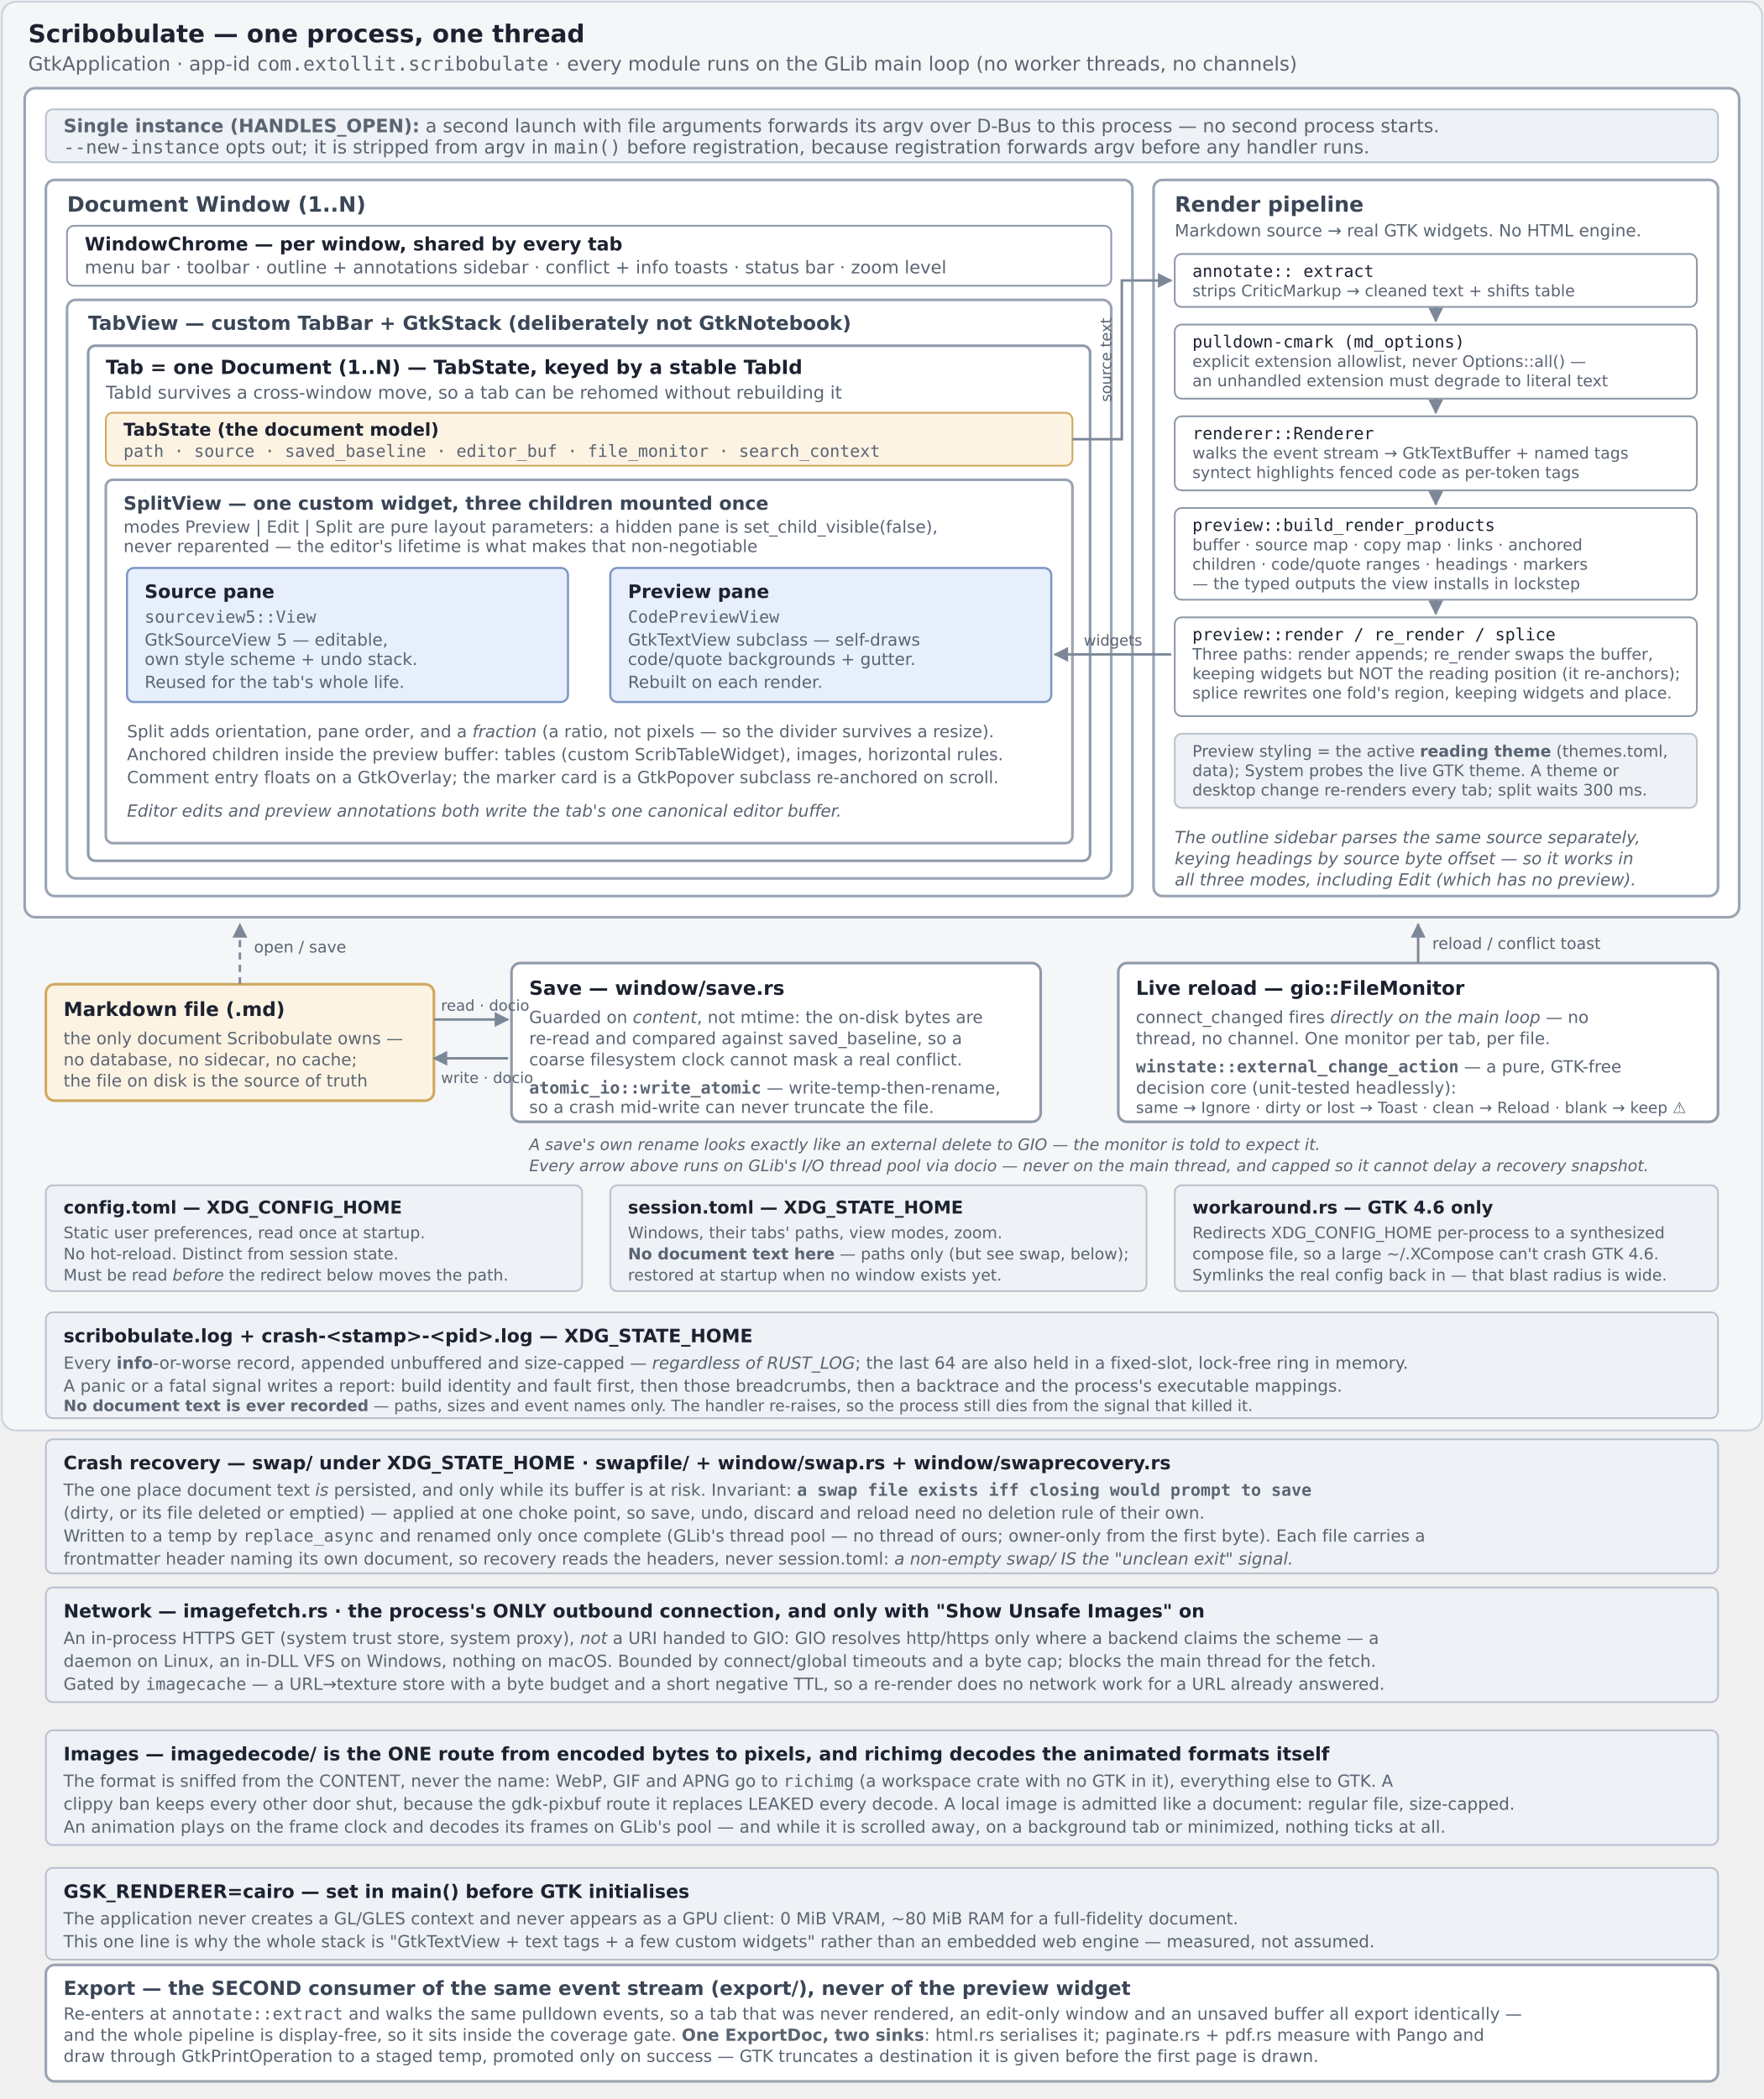
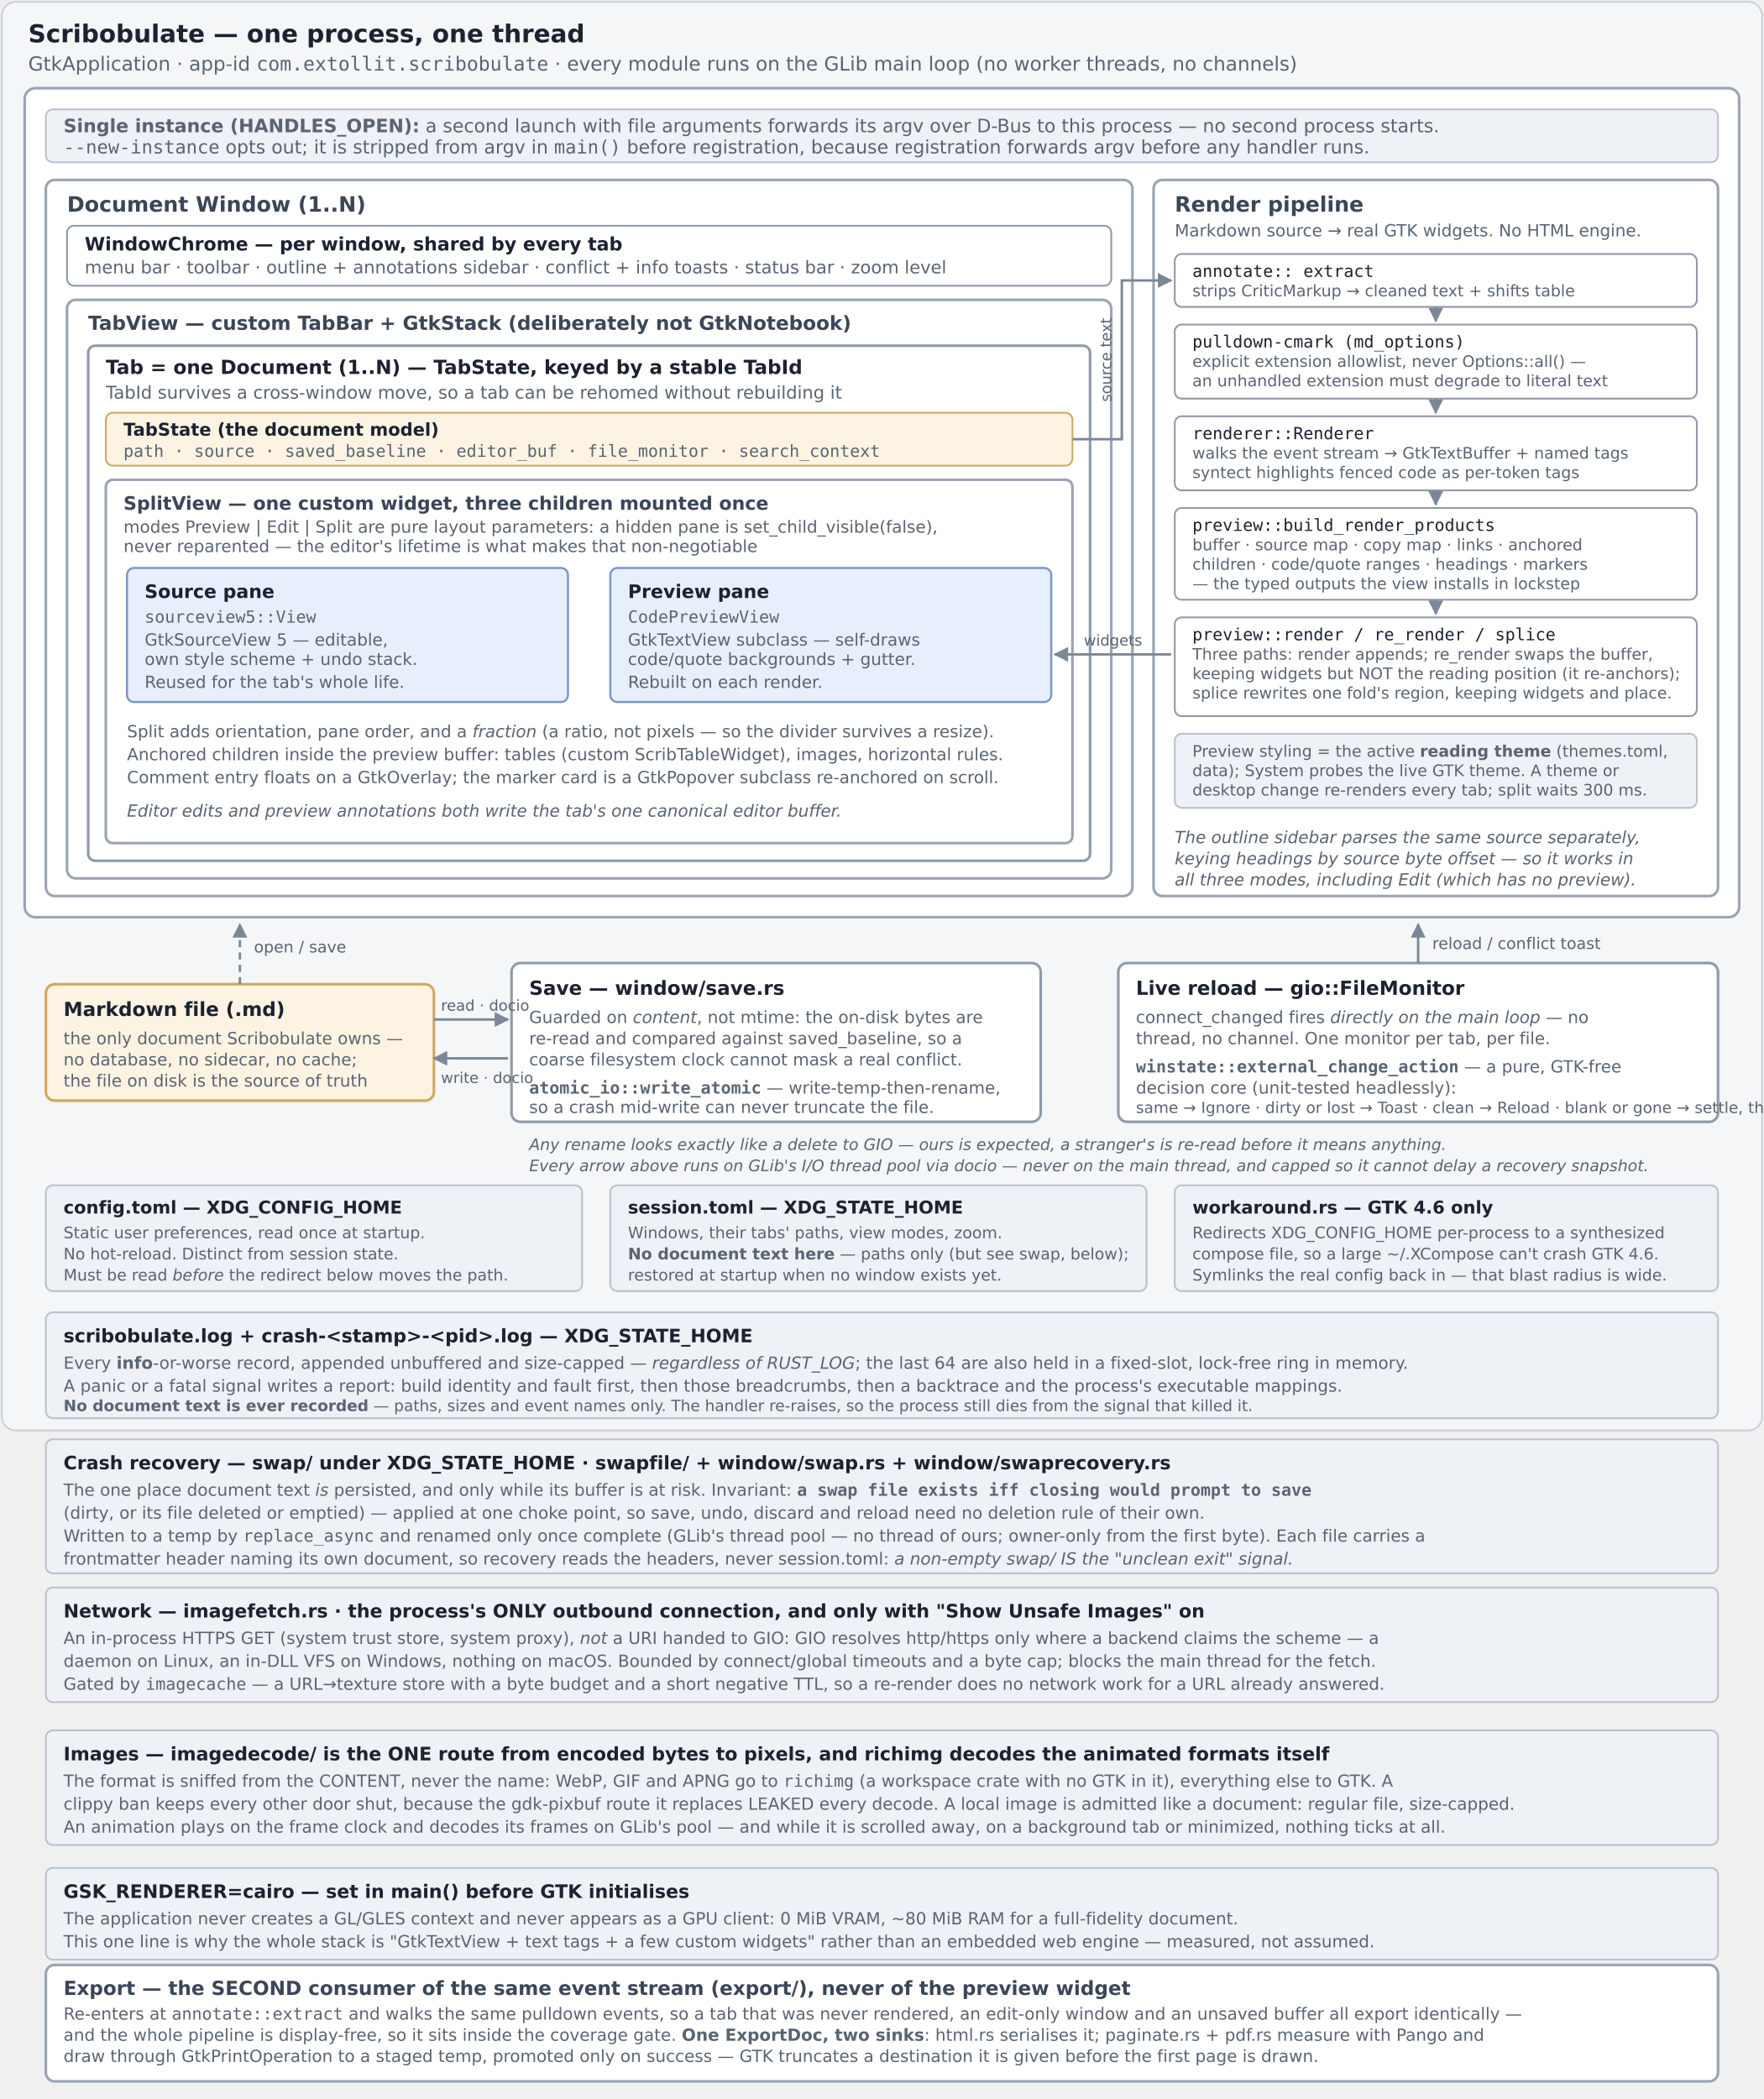
<svg xmlns="http://www.w3.org/2000/svg" viewBox="0 0 1000 1190" width="1000" height="1190" role="img" aria-label="Scribobulate system overview: one single-threaded process; document windows of tabs over a split source/preview view; Markdown flowing through CriticMarkup extraction, pulldown-cmark and the renderer into the preview; document I/O through docio on GLib's thread pool; and a second, display-free consumer of the same event stream that exports the document to HTML and PDF.">
  <style>
    /* Light defaults. Every box is filled, so text always sits on a surface we
       control rather than on the viewer's page colour; only connectors and edge
       labels touch the page, and those are mid-tones that read on white or near-black. */
    .panel  { fill: #f4f6f8; stroke: #c9d1db; }
    .group  { fill: #ffffff; stroke: #9aa4b2; }
    .box    { fill: #ffffff; stroke: #8f9aa9; }
    .widget { fill: #e7effc; stroke: #7d97c4; }
    .store  { fill: #fdf3e3; stroke: #cfa95f; }
    .note   { fill: #eef1f5; stroke: #b9c2cd; }
    .t      { fill: #1c2230; font-family: "DejaVu Sans", "Segoe UI", system-ui, sans-serif; }
    .lbl    { fill: #5a6472; font-family: "DejaVu Sans", "Segoe UI", system-ui, sans-serif; }
    .mono   { font-family: "DejaVu Sans Mono", "SFMono-Regular", Consolas, monospace; }
    .grp-t  { fill: #3b4657; font-weight: bold; }
    .flow   { stroke: #7c8798; fill: none; }
    .arrow  { fill: #7c8798; }
    .dash   { stroke: #7c8798; fill: none; stroke-dasharray: 4 3; }

    @media (prefers-color-scheme: dark) {
      .panel  { fill: #171a20; stroke: #333b47; }
      .group  { fill: #1f242c; stroke: #4a5563; }
      .box    { fill: #262c36; stroke: #56616f; }
      .widget { fill: #26364f; stroke: #5b7bb0; }
      .store  { fill: #3a3223; stroke: #8a7440; }
      .note   { fill: #212730; stroke: #3f4854; }
      .t      { fill: #e8ebf0; }
      .lbl    { fill: #a3acba; }
      .grp-t  { fill: #cbd3e0; }
      .flow   { stroke: #8b95a5; }
      .arrow  { fill: #8b95a5; }
      .dash   { stroke: #8b95a5; }
    }
  </style>
  <defs>
    <marker id="a" viewBox="0 0 10 10" refX="9" refY="5" markerWidth="6" markerHeight="6" orient="auto-start-reverse">
      <path d="M 0 0 L 10 5 L 0 10 z" class="arrow" />
    </marker>
  </defs>
  <rect class="panel" x="1" y="1" width="998" height="810" rx="8" stroke-width="1" />
  <text class="t" x="16" y="24" font-size="14" font-weight="bold">Scribobulate — one process, one thread</text>
  <text class="lbl" x="16" y="40" font-size="11">GtkApplication · app-id <tspan class="mono">com.extollit.scribobulate</tspan> · every module runs on the GLib main loop (no worker threads, no channels)</text>
  <rect class="group" x="14" y="50" width="972" height="470" rx="6" stroke-width="1.5" />
  <rect class="note" x="26" y="62" width="948" height="30" rx="4" stroke-width="1" />
  <text class="lbl" x="36" y="75" font-size="10.5">
    <tspan font-weight="bold">Single instance (HANDLES_OPEN):</tspan> a second launch with file arguments forwards its argv over D-Bus to this process — no second process starts.</text>
  <text class="lbl" x="36" y="87" font-size="10.5">
    <tspan class="mono">--new-instance</tspan> opts out; it is stripped from argv in <tspan class="mono">main()</tspan> before registration, because registration forwards argv before any handler runs.</text>
  <rect class="group" x="26" y="102" width="616" height="406" rx="5" stroke-width="1.5" />
  <text class="t grp-t" x="38" y="120" font-size="12">Document Window (1..N)</text>
  <rect class="box" x="38" y="128" width="592" height="34" rx="4" stroke-width="1" />
  <text class="t" x="48" y="142" font-size="10.5" font-weight="bold">WindowChrome — per window, shared by every tab</text>
  <text class="lbl" x="48" y="155" font-size="10">menu bar · toolbar · outline + annotations sidebar · conflict + info toasts · status bar · zoom level</text>
  <rect class="group" x="38" y="170" width="592" height="328" rx="5" stroke-width="1.5" />
  <text class="t grp-t" x="50" y="187" font-size="11">TabView — custom TabBar + GtkStack (deliberately not GtkNotebook)</text>
  <rect class="box" x="50" y="196" width="568" height="292" rx="4" stroke-width="1.5" />
  <text class="t" x="60" y="212" font-size="11" font-weight="bold">Tab = one Document (1..N) — TabState, keyed by a stable TabId</text>
  <text class="lbl" x="60" y="226" font-size="10">TabId survives a cross-window move, so a tab can be rehomed without rebuilding it</text>
  <rect class="store" x="60" y="234" width="548" height="30" rx="4" stroke-width="1" />
  <text class="t" x="70" y="247" font-size="10" font-weight="bold">TabState (the document model)</text>
  <text class="lbl mono" x="70" y="259" font-size="9.5">path · source · saved_baseline · editor_buf · file_monitor · search_context</text>
  <rect class="group" x="60" y="272" width="548" height="206" rx="4" stroke-width="1.5" />
  <text class="t grp-t" x="70" y="289" font-size="10.5">SplitView — one custom widget, three children mounted once</text>
  <text class="lbl" x="70" y="302" font-size="9.5">modes Preview | Edit | Split are pure layout parameters: a hidden pane is set_child_visible(false),</text>
  <text class="lbl" x="70" y="313" font-size="9.5">never reparented — the editor's lifetime is what makes that non-negotiable</text>
  <rect class="widget" x="72" y="322" width="250" height="76" rx="4" stroke-width="1.2" />
  <text class="t" x="82" y="339" font-size="10.5" font-weight="bold">Source pane</text>
  <text class="lbl mono" x="82" y="353" font-size="9.5">sourceview5::View</text>
  <text class="lbl" x="82" y="366" font-size="9.5">GtkSourceView 5 — editable,</text>
  <text class="lbl" x="82" y="377" font-size="9.5">own style scheme + undo stack.</text>
  <text class="lbl" x="82" y="390" font-size="9.5">Reused for the tab's whole life.</text>
  <rect class="widget" x="346" y="322" width="250" height="76" rx="4" stroke-width="1.2" />
  <text class="t" x="356" y="339" font-size="10.5" font-weight="bold">Preview pane</text>
  <text class="lbl mono" x="356" y="353" font-size="9.5">CodePreviewView</text>
  <text class="lbl" x="356" y="366" font-size="9.5">GtkTextView subclass — self-draws</text>
  <text class="lbl" x="356" y="377" font-size="9.5">code/quote backgrounds + gutter.</text>
  <text class="lbl" x="356" y="390" font-size="9.5">Rebuilt on each render.</text>
  <text class="lbl" x="72" y="418" font-size="9.5">Split adds orientation, pane order, and a <tspan font-style="italic">fraction</tspan> (a ratio, not pixels — so the divider survives a resize).</text>
  <text class="lbl" x="72" y="431" font-size="9.5">Anchored children inside the preview buffer: tables (custom ScribTableWidget), images, horizontal rules.</text>
  <text class="lbl" x="72" y="444" font-size="9.5">Comment entry floats on a GtkOverlay; the marker card is a GtkPopover subclass re-anchored on scroll.</text>
  <text class="lbl" x="72" y="463" font-size="9.5" font-style="italic">Editor edits and preview annotations both write the tab's one canonical editor buffer.</text>
  <rect class="group" x="654" y="102" width="320" height="406" rx="5" stroke-width="1.5" />
  <text class="t grp-t" x="666" y="120" font-size="12">Render pipeline</text>
  <text class="lbl" x="666" y="134" font-size="9.5">Markdown source → real GTK widgets. No HTML engine.</text>
  <rect class="box" x="666" y="144" width="296" height="30" rx="4" stroke-width="1" />
  <text class="t mono" x="676" y="157" font-size="9.5">annotate:: extract</text>
  <text class="lbl" x="676" y="168" font-size="9">strips CriticMarkup → cleaned text + shifts table</text>
  <rect class="box" x="666" y="184" width="296" height="42" rx="4" stroke-width="1" />
  <text class="t mono" x="676" y="197" font-size="9.5">pulldown-cmark (md_options)</text>
  <text class="lbl" x="676" y="208" font-size="9">explicit extension allowlist, never Options::all() —</text>
  <text class="lbl" x="676" y="219" font-size="9">an unhandled extension must degrade to literal text</text>
  <rect class="box" x="666" y="236" width="296" height="42" rx="4" stroke-width="1" />
  <text class="t mono" x="676" y="249" font-size="9.5">renderer::Renderer</text>
  <text class="lbl" x="676" y="260" font-size="9">walks the event stream → GtkTextBuffer + named tags</text>
  <text class="lbl" x="676" y="271" font-size="9">syntect highlights fenced code as per-token tags</text>
  <rect class="box" x="666" y="288" width="296" height="52" rx="4" stroke-width="1" />
  <text class="t mono" x="676" y="301" font-size="9.5">preview::build_render_products</text>
  <text class="lbl" x="676" y="312" font-size="9">buffer · source map · copy map · links · anchored</text>
  <text class="lbl" x="676" y="323" font-size="9">children · code/quote ranges · headings · markers</text>
  <text class="lbl" x="676" y="334" font-size="9">— the typed outputs the view installs in lockstep</text>
  <rect class="box" x="666" y="350" width="296" height="56" rx="4" stroke-width="1" />
  <text class="t mono" x="676" y="363" font-size="9.5">preview::render / re_render / splice</text>
  <text class="lbl" x="676" y="374" font-size="9">Three paths: render appends; re_render swaps the buffer,</text>
  <text class="lbl" x="676" y="385" font-size="9">keeping widgets but NOT the reading position (it re-anchors);</text>
  <text class="lbl" x="676" y="396" font-size="9">splice rewrites one fold's region, keeping widgets and place.</text>
  <rect class="note" x="666" y="416" width="296" height="42" rx="4" stroke-width="1" />
  <text class="lbl" x="676" y="429" font-size="9">Preview styling = the active <tspan font-weight="bold">reading theme</tspan> (themes.toml,</text>
  <text class="lbl" x="676" y="440" font-size="9">data); System probes the live GTK theme. A theme or</text>
  <text class="lbl" x="676" y="451" font-size="9">desktop change re-renders every tab; split waits 300 ms.</text>
  <text class="lbl" x="666" y="478" font-size="9.5" font-style="italic">The outline sidebar parses the same source separately,</text>
  <text class="lbl" x="666" y="490" font-size="9.5" font-style="italic">keying headings by source byte offset — so it works in</text>
  <text class="lbl" x="666" y="502" font-size="9.5" font-style="italic">all three modes, including Edit (which has no preview).</text>
  <path class="flow" d="M 814 174 L 814 182" stroke-width="1.4" marker-end="url(#a)" />
  <path class="flow" d="M 814 226 L 814 234" stroke-width="1.4" marker-end="url(#a)" />
  <path class="flow" d="M 814 278 L 814 286" stroke-width="1.4" marker-end="url(#a)" />
  <path class="flow" d="M 814 340 L 814 348" stroke-width="1.4" marker-end="url(#a)" />
  <path class="flow" d="M 608 249 L 636 249 L 636 159 L 664 159" stroke-width="1.4" marker-end="url(#a)" />
  <text class="lbl" font-size="8.5" text-anchor="middle" transform="translate(630,204) rotate(-90)">source text</text>
  <path class="flow" d="M 664 371 L 598 371" stroke-width="1.4" marker-end="url(#a)" />
  <text class="lbl" x="631" y="366" font-size="8.5" text-anchor="middle">widgets</text>
  <rect class="store" x="26" y="558" width="220" height="66" rx="5" stroke-width="1.5" />
  <text class="t" x="36" y="576" font-size="11" font-weight="bold">Markdown file (.md)</text>
  <text class="lbl" x="36" y="592" font-size="9.5">the only document Scribobulate owns —</text>
  <text class="lbl" x="36" y="604" font-size="9.5">no database, no sidecar, no cache;</text>
  <text class="lbl" x="36" y="616" font-size="9.5">the file on disk is the source of truth</text>
  <rect class="box" x="290" y="546" width="300" height="90" rx="5" stroke-width="1.5" />
  <text class="t" x="300" y="564" font-size="11" font-weight="bold">Save — window/save.rs</text>
  <text class="lbl" x="300" y="580" font-size="9.5">Guarded on <tspan font-style="italic">content</tspan>, not mtime: the on-disk bytes are</text>
  <text class="lbl" x="300" y="592" font-size="9.5">re-read and compared against saved_baseline, so a</text>
  <text class="lbl" x="300" y="604" font-size="9.5">coarse filesystem clock cannot mask a real conflict.</text>
  <text class="lbl" x="300" y="620" font-size="9.5">
    <tspan class="mono" font-weight="bold">atomic_io::write_atomic</tspan> — write-temp-then-rename,</text>
  <text class="lbl" x="300" y="631" font-size="9.5">so a crash mid-write can never truncate the file.</text>
  <rect class="box" x="634" y="546" width="340" height="90" rx="5" stroke-width="1.5" />
  <text class="t" x="644" y="564" font-size="11" font-weight="bold">Live reload — gio::FileMonitor</text>
  <text class="lbl" x="644" y="580" font-size="9.5">connect_changed fires <tspan font-style="italic">directly on the main loop</tspan> — no</text>
  <text class="lbl" x="644" y="592" font-size="9.5">thread, no channel. One monitor per tab, per file.</text>
  <text class="lbl" x="644" y="608" font-size="9.5">
    <tspan class="mono" font-weight="bold">winstate::external_change_action</tspan> — a pure, GTK-free</text>
  <text class="lbl" x="644" y="620" font-size="9.5">decision core (unit-tested headlessly):</text>
-   <text class="lbl" x="644" y="631" font-size="8.8">same → Ignore · dirty or lost → Toast · clean → Reload · blank → keep ⚠</text>
+   <text class="lbl" x="644" y="631" font-size="8.8">same → Ignore · dirty or lost → Toast · clean → Reload · blank or gone → settle, then keep ⚠</text>
  <path class="flow" d="M 246 578 L 288 578" stroke-width="1.4" marker-end="url(#a)" />
  <path class="flow" d="M 288 600 L 246 600" stroke-width="1.4" marker-end="url(#a)" />
  <text class="lbl" x="250" y="573" font-size="8.5">read · docio</text>
  <text class="lbl" x="250" y="614" font-size="8.5">write · docio</text>
  <path class="dash" d="M 136 558 L 136 524" stroke-width="1.4" marker-end="url(#a)" />
  <path class="flow" d="M 804 546 L 804 524" stroke-width="1.4" marker-end="url(#a)" />
  <text class="lbl" x="812" y="538" font-size="9">reload / conflict toast</text>
  <text class="lbl" x="144" y="540" font-size="9">open / save</text>
-   <text class="lbl" x="300" y="652" font-size="9" font-style="italic">A save's own rename looks exactly like an external delete to GIO — the monitor is told to expect it.</text>
+   <text class="lbl" x="300" y="652" font-size="9" font-style="italic">Any rename looks exactly like a delete to GIO — ours is expected, a stranger's is re-read before it means anything.</text>
  <text class="lbl" x="300" y="664" font-size="9" font-style="italic">Every arrow above runs on GLib's I/O thread pool via docio — never on the main thread, and capped so it cannot delay a recovery snapshot.</text>
  <rect class="note" x="26" y="672" width="304" height="60" rx="4" stroke-width="1" />
  <text class="t" x="36" y="688" font-size="10" font-weight="bold">config.toml — XDG_CONFIG_HOME</text>
  <text class="lbl" x="36" y="702" font-size="9">Static user preferences, read once at startup.</text>
  <text class="lbl" x="36" y="714" font-size="9">No hot-reload. Distinct from session state.</text>
  <text class="lbl" x="36" y="726" font-size="9">Must be read <tspan font-style="italic">before</tspan> the redirect below moves the path.</text>
  <rect class="note" x="346" y="672" width="304" height="60" rx="4" stroke-width="1" />
  <text class="t" x="356" y="688" font-size="10" font-weight="bold">session.toml — XDG_STATE_HOME</text>
  <text class="lbl" x="356" y="702" font-size="9">Windows, their tabs' paths, view modes, zoom.</text>
  <text class="lbl" x="356" y="714" font-size="9">
    <tspan font-weight="bold">No document text here</tspan> — paths only (but see swap, below);</text>
  <text class="lbl" x="356" y="726" font-size="9">restored at startup when no window exists yet.</text>
  <rect class="note" x="666" y="672" width="308" height="60" rx="4" stroke-width="1" />
  <text class="t" x="676" y="688" font-size="10" font-weight="bold">workaround.rs — GTK 4.6 only</text>
  <text class="lbl" x="676" y="702" font-size="9">Redirects XDG_CONFIG_HOME per-process to a synthesized</text>
  <text class="lbl" x="676" y="714" font-size="9">compose file, so a large ~/.XCompose can't crash GTK 4.6.</text>
  <text class="lbl" x="676" y="726" font-size="9">Symlinks the real config back in — that blast radius is wide.</text>
  <rect class="note" x="26" y="744" width="948" height="60" rx="4" stroke-width="1" />
  <text class="t" x="36" y="761" font-size="10.5" font-weight="bold">scribobulate.log + crash-&lt;stamp&gt;-&lt;pid&gt;.log — XDG_STATE_HOME</text>
  <text class="lbl" x="36" y="776" font-size="9.5">Every <tspan font-weight="bold">info</tspan>-or-worse record, appended unbuffered and size-capped — <tspan font-style="italic">regardless of RUST_LOG</tspan>; the last 64 are also held in a fixed-slot, lock-free ring in memory.</text>
  <text class="lbl" x="36" y="789" font-size="9.5">A panic or a fatal signal writes a report: build identity and fault first, then those breadcrumbs, then a backtrace and the process's executable mappings.</text>
  <text class="lbl" x="36" y="800" font-size="8.8">
    <tspan font-weight="bold">No document text is ever recorded</tspan> — paths, sizes and event names only. The handler re-raises, so the process still dies from the signal that killed it.</text>
  <rect class="note" x="26" y="816" width="948" height="76" rx="4" stroke-width="1" />
  <text class="t" x="36" y="833" font-size="10.5" font-weight="bold">Crash recovery — swap/ under XDG_STATE_HOME · swapfile/ + window/swap.rs + window/swaprecovery.rs</text>
  <text class="lbl" x="36" y="848" font-size="9.5">The one place document text <tspan font-style="italic">is</tspan> persisted, and only while its buffer is at risk. Invariant: <tspan class="mono" font-weight="bold">a swap file exists iff closing would prompt to save</tspan>
  </text>
  <text class="lbl" x="36" y="861" font-size="9.5">(dirty, or its file deleted or emptied) — applied at one choke point, so save, undo, discard and reload need no deletion rule of their own.</text>
  <text class="lbl" x="36" y="874" font-size="9.5">Written to a temp by <tspan class="mono">replace_async</tspan> and renamed only once complete (GLib's thread pool — no thread of ours; owner-only from the first byte). Each file carries a</text>
  <text class="lbl" x="36" y="887" font-size="9.5">frontmatter header naming its own document, so recovery reads the headers, never session.toml: <tspan font-style="italic">a non-empty swap/ IS the "unclean exit" signal.</tspan>
  </text>
  <rect class="note" x="26" y="900" width="948" height="65" rx="4" stroke-width="1" />
  <text class="t" x="36" y="917" font-size="10.5" font-weight="bold">Network — imagefetch.rs · the process's ONLY outbound connection, and only with "Show Unsafe Images" on</text>
  <text class="lbl" x="36" y="932" font-size="9.5">An in-process HTTPS GET (system trust store, system proxy), <tspan font-style="italic">not</tspan> a URI handed to GIO: GIO resolves http/https only where a backend claims the scheme — a</text>
  <text class="lbl" x="36" y="945" font-size="9.5">daemon on Linux, an in-DLL VFS on Windows, nothing on macOS. Bounded by connect/global timeouts and a byte cap; blocks the main thread for the fetch.</text>
  <text class="lbl" x="36" y="958" font-size="9.5">Gated by <tspan class="mono">imagecache</tspan> — a URL→texture store with a byte budget and a short negative TTL, so a re-render does no network work for a URL already answered.</text>
  <rect class="note" x="26" y="981" width="948" height="65" rx="4" stroke-width="1" />
  <text class="t" x="36" y="998" font-size="10.5" font-weight="bold">Images — imagedecode/ is the ONE route from encoded bytes to pixels, and richimg decodes the animated formats itself</text>
  <text class="lbl" x="36" y="1013" font-size="9.5">The format is sniffed from the CONTENT, never the name: WebP, GIF and APNG go to <tspan class="mono">richimg</tspan> (a workspace crate with no GTK in it), everything else to GTK. A</text>
  <text class="lbl" x="36" y="1026" font-size="9.5">clippy ban keeps every other door shut, because the gdk-pixbuf route it replaces LEAKED every decode. A local image is admitted like a document: regular file, size-capped.</text>
  <text class="lbl" x="36" y="1039" font-size="9.5">An animation plays on the frame clock and decodes its frames on GLib's pool — and while it is scrolled away, on a background tab or minimized, nothing ticks at all.</text>
  <rect class="note" x="26" y="1059" width="948" height="52" rx="4" stroke-width="1" />
  <text class="t" x="36" y="1076" font-size="10.5" font-weight="bold">GSK_RENDERER=cairo — set in main() before GTK initialises</text>
  <text class="lbl" x="36" y="1091" font-size="9.5">The application never creates a GL/GLES context and never appears as a GPU client: 0 MiB VRAM, ~80 MiB RAM for a full-fidelity document.</text>
  <text class="lbl" x="36" y="1104" font-size="9.5">This one line is why the whole stack is "GtkTextView + text tags + a few custom widgets" rather than an embedded web engine — measured, not assumed.</text>
  <rect class="group" x="26" y="1114" width="948" height="66" rx="5" stroke-width="1.5" />
  <text class="t grp-t" x="36" y="1131" font-size="11">Export — the SECOND consumer of the same event stream (export/), never of the preview widget</text>
  <text class="lbl" x="36" y="1145" font-size="9.5">Re-enters at <tspan font-family="monospace">annotate::extract</tspan> and walks the same pulldown events, so a tab that was never rendered, an edit-only window and an unsaved buffer all export identically —</text>
  <text class="lbl" x="36" y="1157" font-size="9.5">and the whole pipeline is display-free, so it sits inside the coverage gate. <tspan font-weight="bold">One ExportDoc, two sinks</tspan>: html.rs serialises it; paginate.rs + pdf.rs measure with Pango and</text>
  <text class="lbl" x="36" y="1169" font-size="9.5">draw through GtkPrintOperation to a staged temp, promoted only on success — GTK truncates a destination it is given before the first page is drawn.</text>
</svg>
